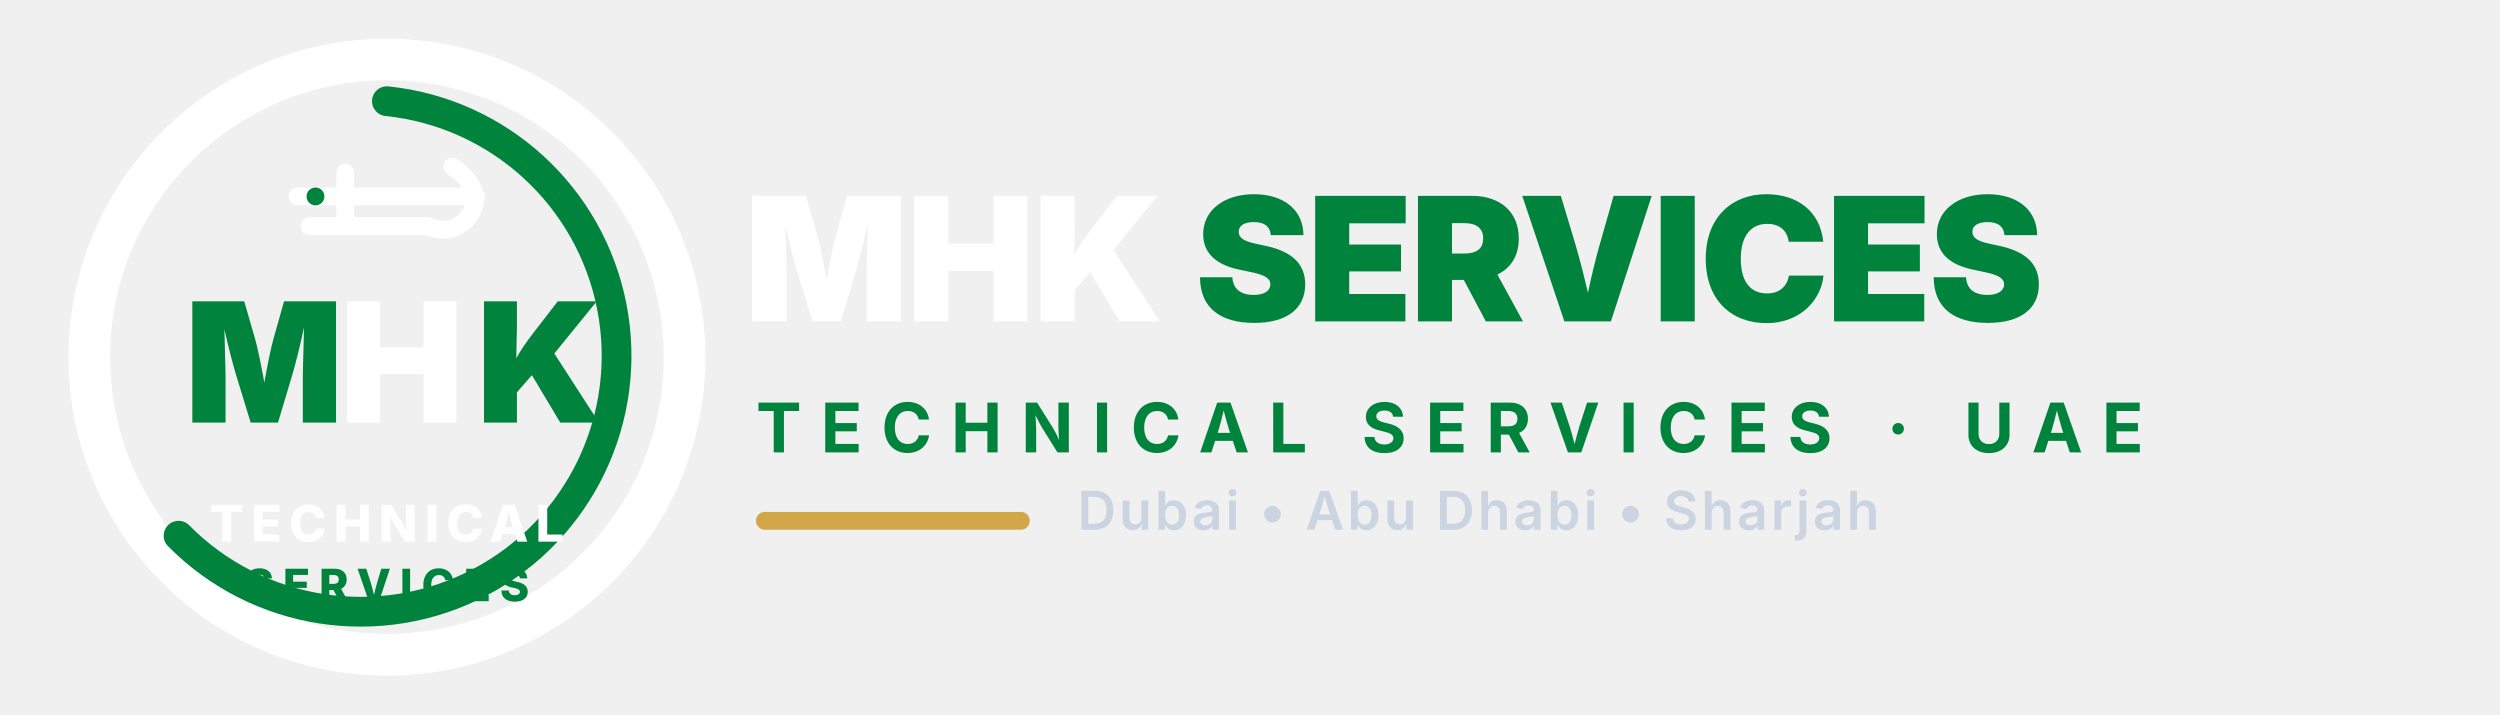
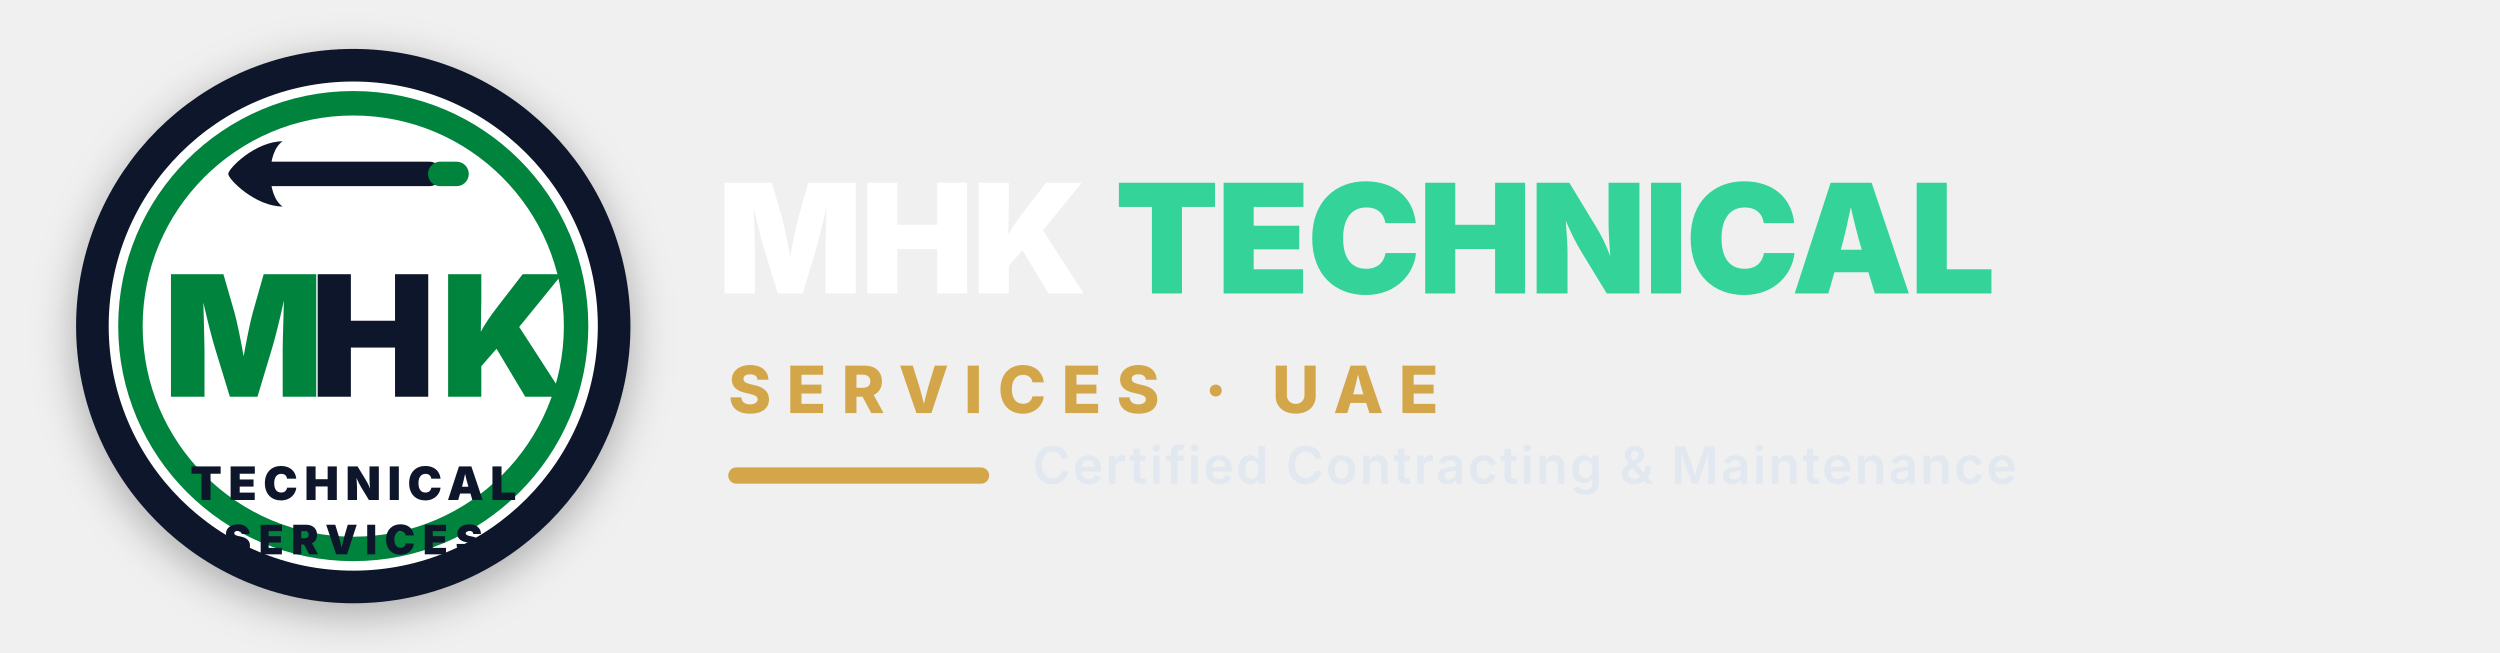
- <svg xmlns="http://www.w3.org/2000/svg" viewBox="0 0 420 120" fill="none" width="100%" height="100%">
-   <g transform="translate(10, 5)">
-     <circle cx="55" cy="55" r="50" stroke="#FFFFFF" stroke-width="7" fill="none" />
-     <path d="M 55 12 A 43 43 0 1 1 20 85" stroke="#00843D" stroke-width="5" stroke-linecap="round" fill="none" />
-     <path d="M 40 28 L 70 28 M 48 24 L 48 32 M 66 23 C 69 25 71 28 69 31 C 67 34 64 34 62 33 L 42 33" stroke="#FFFFFF" stroke-width="3" stroke-linecap="round" stroke-linejoin="round" />
-     <circle cx="43" cy="28" r="1.5" fill="#00843D" />
-     <text x="21" y="66" font-family="'Inter', sans-serif" font-weight="900" font-size="28" fill="#00843D">M</text>
-     <text x="47" y="66" font-family="'Inter', sans-serif" font-weight="900" font-size="28" fill="#FFFFFF">H</text>
-     <text x="70" y="66" font-family="'Inter', sans-serif" font-weight="900" font-size="28" fill="#00843D">K</text>
-     <text x="55" y="86" font-family="'Inter', sans-serif" font-weight="800" font-size="8.5" fill="#FFFFFF" text-anchor="middle" letter-spacing="1.2">TECHNICAL</text>
-     <text x="55" y="96" font-family="'Inter', sans-serif" font-weight="800" font-size="7.5" fill="#00843D" text-anchor="middle" letter-spacing="1.5">SERVICES</text>
+ <svg xmlns="http://www.w3.org/2000/svg" viewBox="0 0 460 120" fill="none" width="100%" height="100%">
+   <defs>
+     <filter id="white-glow" x="-10%" y="-10%" width="120%" height="120%">
+       <feDropShadow dx="0" dy="2" stdDeviation="4" flood-color="#000000" flood-opacity="0.3" />
+     </filter>
+   </defs>
+   <g transform="translate(10, 5)" filter="url(#white-glow)">
+     <circle cx="55" cy="55" r="50" fill="#FFFFFF" />
+     <circle cx="55" cy="55" r="48" stroke="#0F172A" stroke-width="6" fill="none" />
+     <circle cx="55" cy="55" r="41" stroke="#00843D" stroke-width="4.5" fill="none" />
+     <g transform="translate(55, 27)">
+       <line x1="-16" y1="0" x2="14" y2="0" stroke="#0F172A" stroke-width="4.5" stroke-linecap="round" />
+       <line x1="16" y1="0" x2="19" y2="0" stroke="#00843D" stroke-width="4.5" stroke-linecap="round" />
+       <path d="M -13 -6 C -18 -6 -23 -1 -23 0 C -23 1 -18 6 -13 6 C -16 4 -16 -4 -13 -6 Z" fill="#0F172A" />
+     </g>
+     <text x="20" y="68" font-family="'Inter', 'Arial Black', sans-serif" font-weight="900" font-size="31" fill="#00843D">M</text>
+     <text x="47" y="68" font-family="'Inter', 'Arial Black', sans-serif" font-weight="900" font-size="31" fill="#0F172A">H</text>
+     <text x="71" y="68" font-family="'Inter', 'Arial Black', sans-serif" font-weight="900" font-size="31" fill="#00843D">K</text>
+     <text x="55" y="87" font-family="'Inter', sans-serif" font-weight="900" font-size="8.5" fill="#0F172A" text-anchor="middle" letter-spacing="1.2">TECHNICAL</text>
+     <text x="55" y="97" font-family="'Inter', sans-serif" font-weight="900" font-size="7.5" fill="#0F172A" text-anchor="middle" letter-spacing="1.4">SERVICES</text>
  </g>
-   <g transform="translate(125, 22)">
-     <text x="0" y="32" font-family="'Inter', sans-serif" font-weight="900" font-size="29" fill="#FFFFFF" letter-spacing="-0.5">MHK <tspan fill="#00843D">SERVICES</tspan>
+   <g transform="translate(132, 22)">
+     <text x="0" y="32" font-family="'Inter', sans-serif" font-weight="900" font-size="28" fill="#FFFFFF" letter-spacing="-0.5">MHK <tspan fill="#34D399">TECHNICAL</tspan>
    </text>
-     <text x="2" y="54" font-family="'Inter', sans-serif" font-weight="700" font-size="11.5" fill="#00843D" letter-spacing="3.2">TECHNICAL SERVICES · UAE</text>
-     <rect x="2" y="64" width="46" height="3" rx="1.5" fill="#D4A64A" />
-     <text x="56" y="67" font-family="'Inter', sans-serif" font-weight="600" font-size="9" fill="#CBD5E1" letter-spacing="0.5">Dubai • Abu Dhabi • Sharjah</text>
+     <text x="2" y="54" font-family="'Inter', sans-serif" font-weight="800" font-size="12" fill="#D4A64A" letter-spacing="2.8">SERVICES · UAE</text>
+     <rect x="2" y="64" width="48" height="3" rx="1.5" fill="#D4A64A" />
+     <text x="58" y="67" font-family="'Inter', sans-serif" font-weight="600" font-size="9.5" fill="#E2E8F0" letter-spacing="0.4">Certified Contracting &amp; Maintenance</text>
  </g>
</svg>
